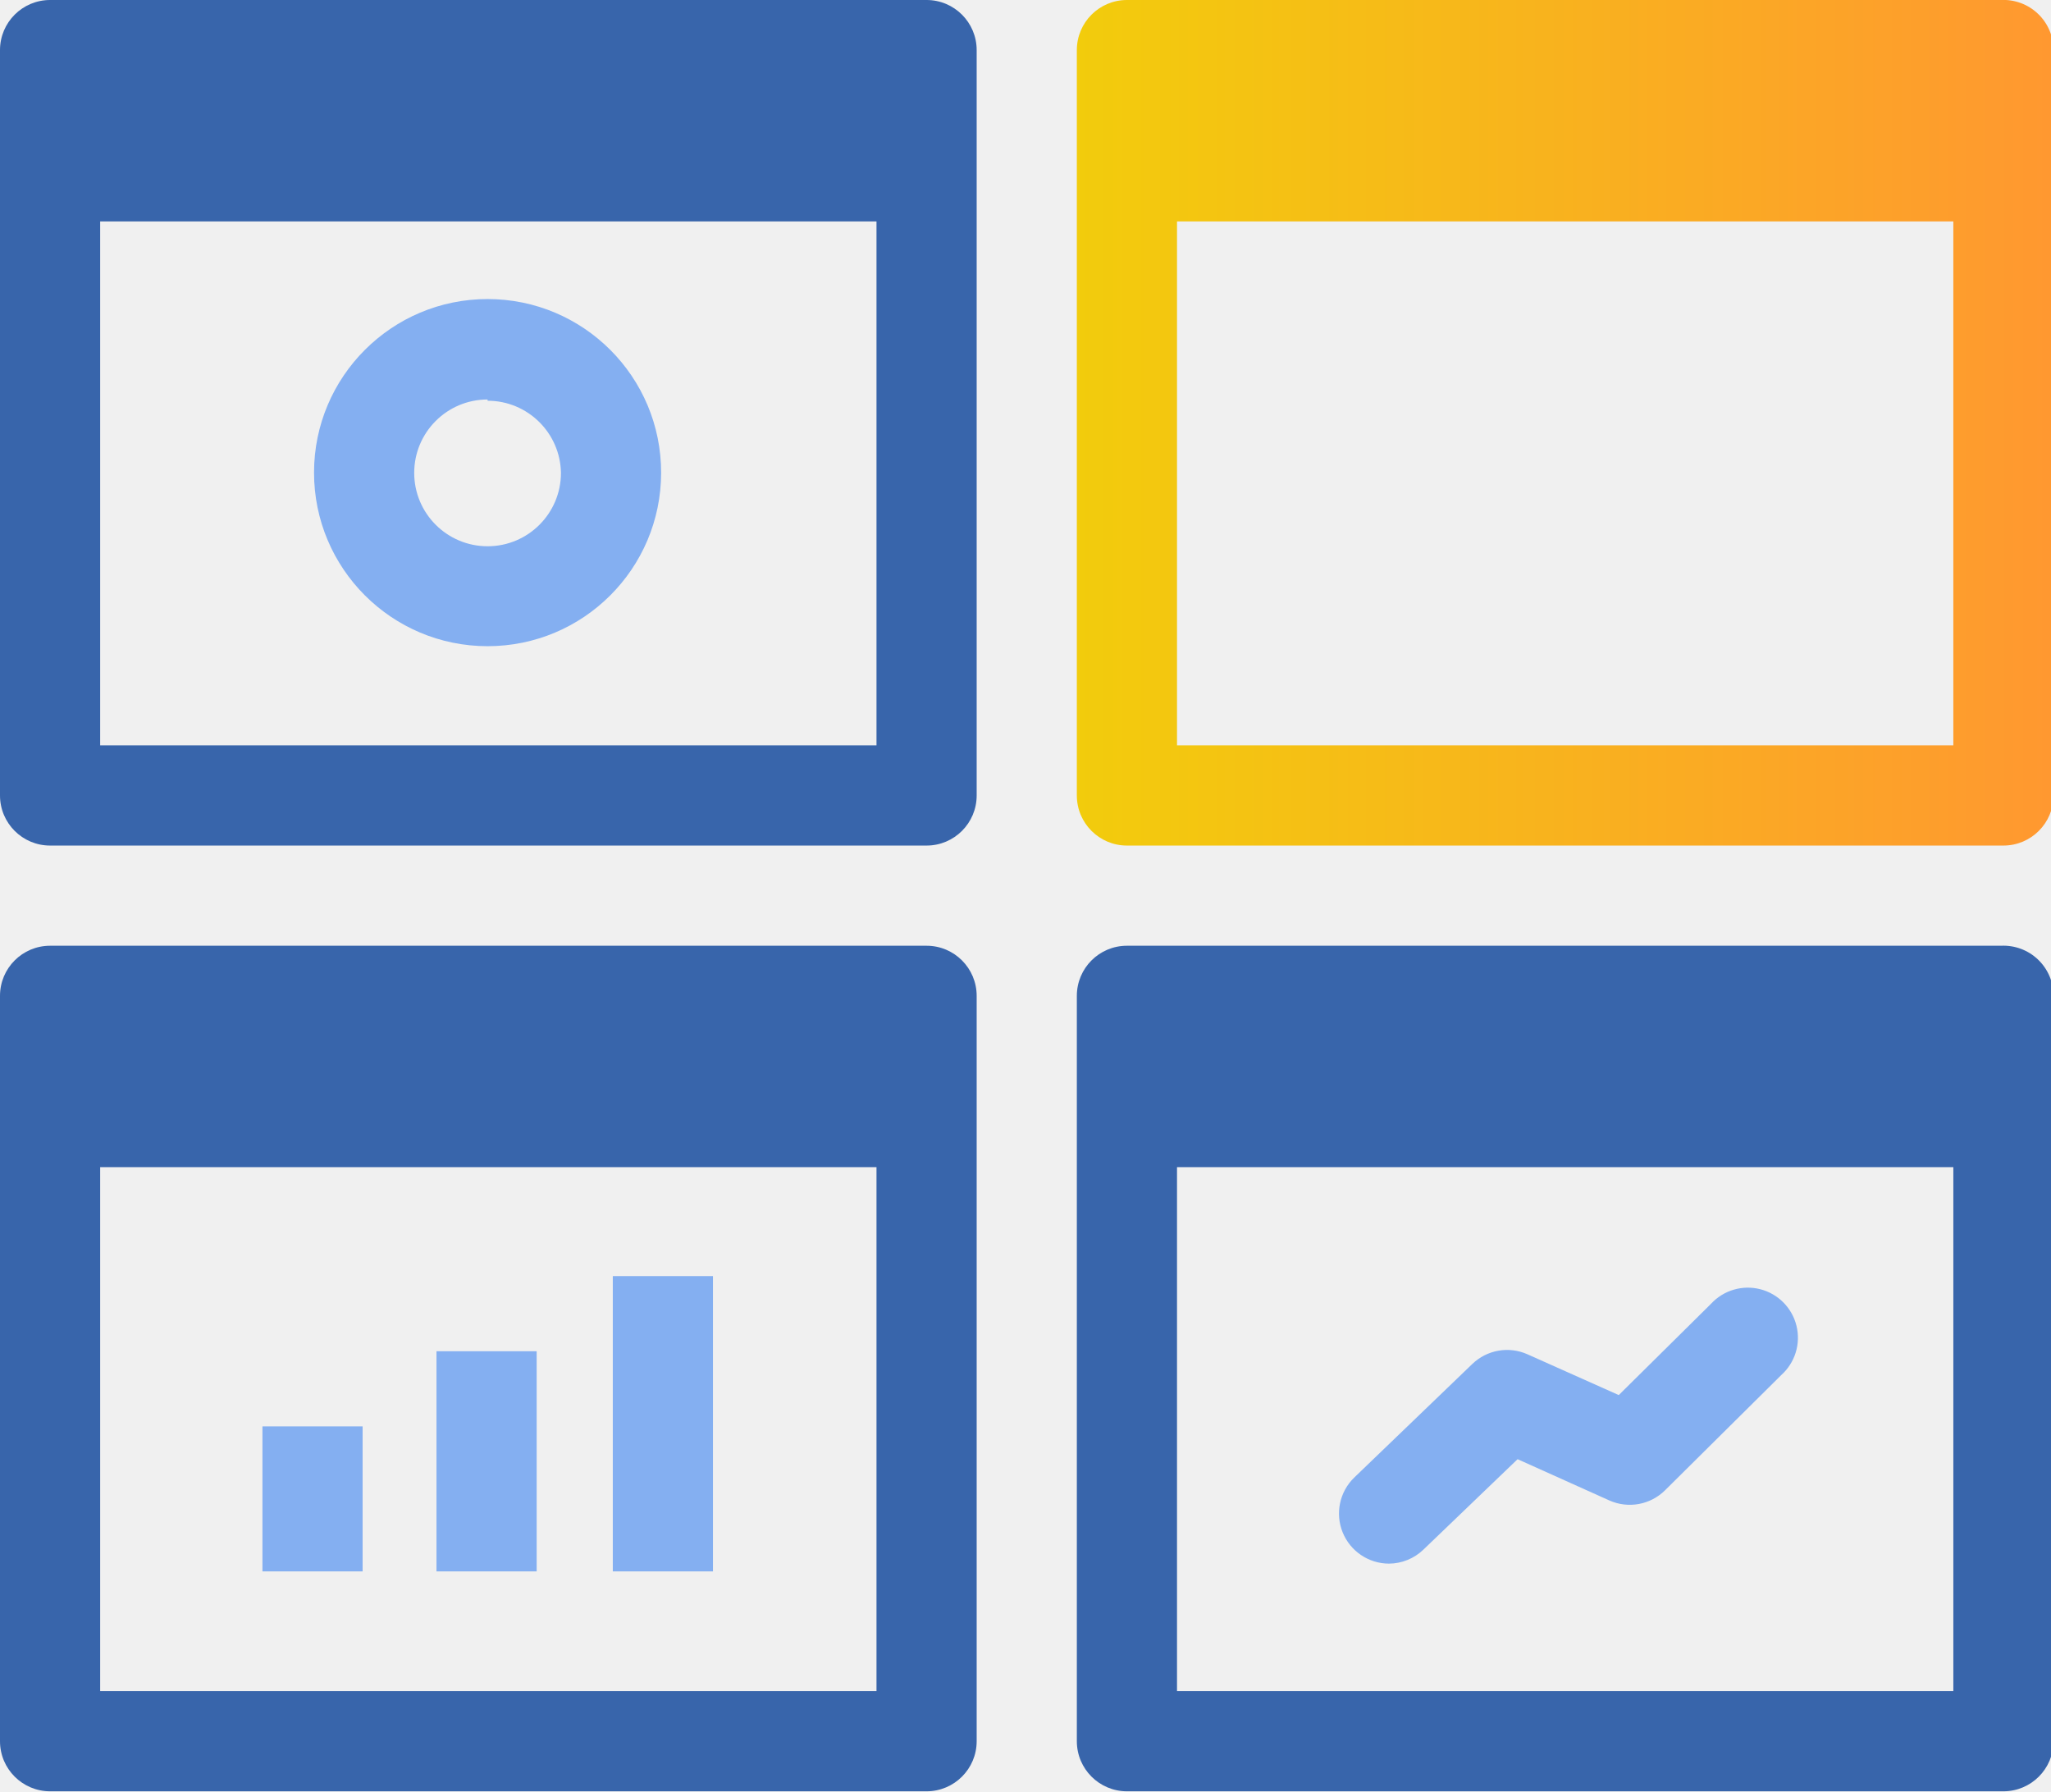
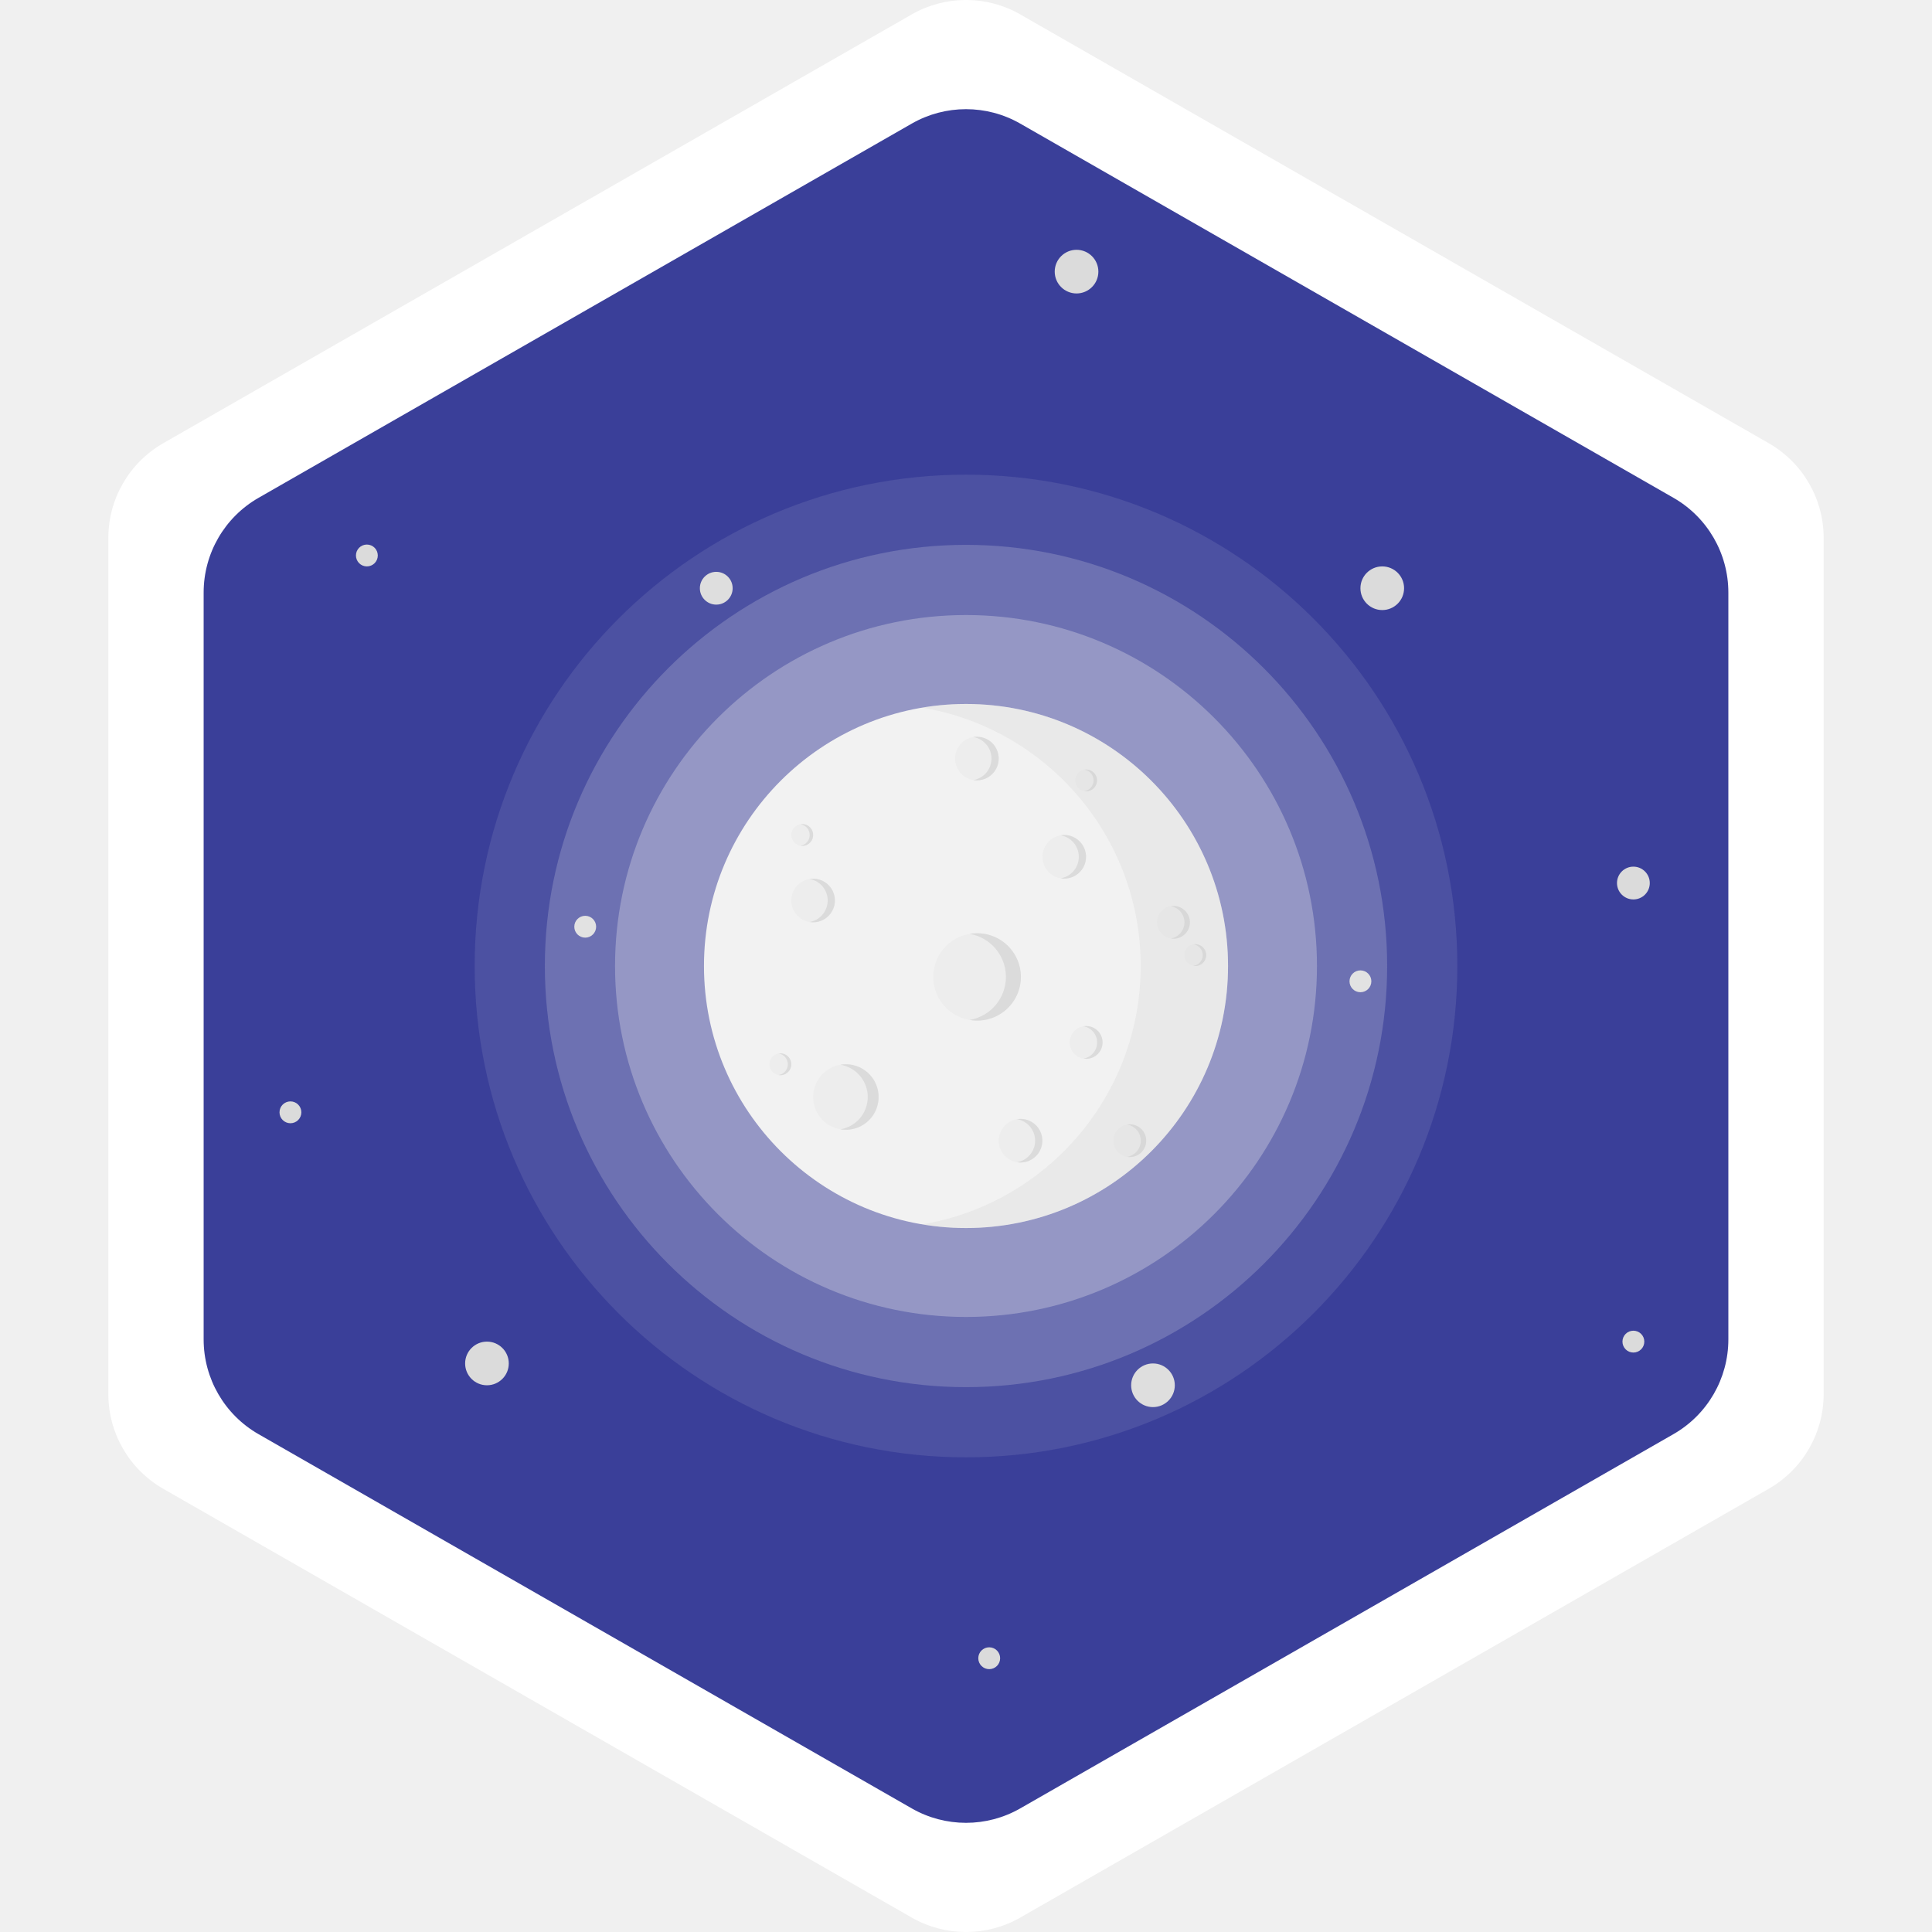
- <svg xmlns="http://www.w3.org/2000/svg" viewBox="0 0 81.9 71.52">
-   <defs>
-     <style>.cls-1{fill:#84aff1;}.cls-2{fill:#3865ab;}.cls-3{fill:url(#linear-gradient);}</style>
-     <linearGradient id="linear-gradient" x1="42.95" y1="16.88" x2="81.9" y2="16.88" gradientUnits="userSpaceOnUse">
-       <stop offset="0" stop-color="#f2cc0c" />
-       <stop offset="1" stop-color="#ff9830" />
-     </linearGradient>
-   </defs>
-   <g id="Layer_2" data-name="Layer 2">
-     <g id="Layer_1-2" data-name="Layer 1">
-       <path class="cls-1" d="M55.46,62.43A2,2,0,0,1,54.07,59l4.72-4.54a2,2,0,0,1,2.2-.39l3.65,1.63,3.68-3.64a2,2,0,1,1,2.81,2.84l-4.64,4.6a2,2,0,0,1-2.22.41L60.6,58.26l-3.76,3.61A2,2,0,0,1,55.46,62.43Z" />
-       <path class="cls-2" d="M37,0H2A2,2,0,0,0,0,2V31.76a2,2,0,0,0,2,2H37a2,2,0,0,0,2-2V2A2,2,0,0,0,37,0ZM4,29.76V8.84H35V29.76Z" />
-       <path class="cls-3" d="M79.9,0H45a2,2,0,0,0-2,2V31.76a2,2,0,0,0,2,2h35a2,2,0,0,0,2-2V2A2,2,0,0,0,79.9,0ZM47,29.76V8.84h31V29.76Z" />
-       <path class="cls-2" d="M37,37.76H2a2,2,0,0,0-2,2V69.52a2,2,0,0,0,2,2H37a2,2,0,0,0,2-2V39.76A2,2,0,0,0,37,37.76ZM4,67.52V46.6H35V67.52Z" />
-       <path class="cls-2" d="M79.9,37.76H45a2,2,0,0,0-2,2V69.52a2,2,0,0,0,2,2h35a2,2,0,0,0,2-2V39.76A2,2,0,0,0,79.9,37.76ZM47,67.52V46.6h31V67.52Z" />
-       <rect class="cls-1" x="10.48" y="56.95" width="4" height="5.79" />
-       <rect class="cls-1" x="17.43" y="53.95" width="4" height="8.79" />
-       <rect class="cls-1" x="24.47" y="50.95" width="4" height="11.79" />
-       <path class="cls-1" d="M19.47,25.8a6.93,6.93,0,1,1,6.93-6.92A6.93,6.93,0,0,1,19.47,25.8Zm0-9.85a2.93,2.93,0,1,0,2.93,2.93A2.93,2.93,0,0,0,19.47,16Z" />
-     </g>
-   </g>
+ <svg xmlns="http://www.w3.org/2000/svg" viewBox="0 0 64 64" id="moon">
+   <path fill="#fff" d="M5.408 14.682 30.202.478a3.617 3.617 0 0 1 3.596 0l24.794 14.204a3.616 3.616 0 0 1 1.819 3.138v28.359a3.615 3.615 0 0 1-1.819 3.138L33.798 63.522a3.617 3.617 0 0 1-3.596 0L5.408 49.318a3.616 3.616 0 0 1-1.819-3.138V17.821c0-1.297.694-2.494 1.819-3.139z" />
+   <path fill="#3a3f99" d="M8.565 16.491 30.202 4.095a3.617 3.617 0 0 1 3.596 0L55.435 16.49a3.616 3.616 0 0 1 1.819 3.138V44.37a3.615 3.615 0 0 1-1.819 3.138L33.798 59.905a3.617 3.617 0 0 1-3.596 0L8.565 47.509a3.616 3.616 0 0 1-1.819-3.138V19.629c0-1.297.694-2.494 1.819-3.138z" />
+   <circle cx="19.386" cy="30.699" r=".362" fill="#dbdbdb" />
+   <circle cx="23.727" cy="19.486" r=".543" fill="#dbdbdb" />
+   <circle cx="45.066" cy="32.507" r=".362" fill="#dbdbdb" />
+   <circle cx="38.194" cy="45.889" r=".723" fill="#dbdbdb" />
+   <circle cx="32" cy="32" r="16.276" fill="#f2f2f2" opacity=".1" />
+   <circle cx="32" cy="32" r="13.951" fill="#f2f2f2" opacity=".2" />
+   <circle cx="32" cy="32" r="11.626" fill="#f2f2f2" opacity=".3" />
+   <circle cx="32" cy="32" r="8.68" fill="#f2f2f2" />
+   <circle cx="32.362" cy="32.362" r="1.447" fill="#ededed" />
+   <path fill="#dbdbdb" d="M32.362 30.915a1.47 1.47 0 0 0-.241.02 1.447 1.447 0 0 1 0 2.852 1.447 1.447 0 1 0 .241-2.872z" />
+   <circle cx="28.021" cy="36.34" r="1.085" fill="#ededed" />
+   <path fill="#dbdbdb" d="M28.021 35.255c-.062 0-.122.005-.181.015a1.085 1.085 0 0 1 0 2.14 1.085 1.085 0 1 0 .181-2.155z" />
+   <circle cx="33.808" cy="37.787" r=".723" fill="#ededed" />
+   <path fill="#dbdbdb" d="M33.808 37.064a.812.812 0 0 0-.121.01.723.723 0 0 1 0 1.426.723.723 0 1 0 .121-1.436z" />
+   <circle cx="32.362" cy="25.128" r=".723" fill="#ededed" />
+   <path fill="#dbdbdb" d="M32.362 24.405a.812.812 0 0 0-.121.01.723.723 0 0 1 0 1.426.723.723 0 1 0 .121-1.436z" />
+   <circle cx="35.255" cy="28.383" r=".723" fill="#ededed" />
+   <path fill="#dbdbdb" d="M35.255 27.66a.812.812 0 0 0-.121.01.723.723 0 0 1 0 1.426.723.723 0 1 0 .121-1.436z" />
+   <circle cx="35.979" cy="34.532" r=".543" fill="#ededed" />
+   <path fill="#dbdbdb" d="M35.979 33.989a.529.529 0 0 0-.09.008.542.542 0 0 1 0 1.07.543.543 0 1 0 .09-1.078z" />
+   <circle cx="37.425" cy="37.787" r=".543" fill="#ededed" />
+   <path fill="#dbdbdb" d="M37.425 37.244a.529.529 0 0 0-.09.008.542.542 0 0 1 0 1.07.543.543 0 1 0 .09-1.078z" />
+   <circle cx="25.851" cy="35.255" r=".362" fill="#ededed" />
+   <path fill="#dbdbdb" d="M25.851 34.893a.383.383 0 0 0-.06.005.361.361 0 0 1 0 .714.362.362 0 1 0 .06-.719z" />
+   <circle cx="26.936" cy="29.83" r=".723" fill="#ededed" />
+   <path fill="#dbdbdb" d="M26.936 29.107a.812.812 0 0 0-.121.01.723.723 0 0 1 0 1.426.723.723 0 1 0 .121-1.436z" />
+   <circle cx="38.872" cy="30.553" r=".543" fill="#ededed" />
+   <path fill="#dbdbdb" d="M38.872 30.011a.529.529 0 0 0-.09.008.542.542 0 0 1 0 1.07.543.543 0 1 0 .09-1.078z" />
+   <circle cx="26.575" cy="27.66" r=".362" fill="#ededed" />
+   <path fill="#dbdbdb" d="M26.575 27.298a.383.383 0 0 0-.06.005.361.361 0 0 1 0 .714.362.362 0 1 0 .06-.719z" />
+   <circle cx="39.595" cy="31.638" r=".362" fill="#ededed" />
+   <path fill="#dbdbdb" d="M39.595 31.277a.383.383 0 0 0-.06.005.361.361 0 0 1 0 .714.362.362 0 1 0 .06-.719z" />
+   <circle cx="35.979" cy="25.851" r=".362" fill="#ededed" />
+   <path fill="#dbdbdb" d="M35.979 25.49a.383.383 0 0 0-.06.005.361.361 0 0 1 0 .714.362.362 0 1 0 .06-.719z" />
+   <path fill="#cecece" d="M32 23.32c-.493 0-.976.043-1.447.122 4.105.689 7.234 4.257 7.234 8.558s-3.129 7.869-7.234 8.558A8.68 8.68 0 0 0 40.68 32 8.68 8.68 0 0 0 32 23.32z" opacity=".25" />
+   <circle cx="12.153" cy="18.401" r=".362" fill="#dbdbdb" />
+   <circle cx="54.108" cy="29.252" r=".543" fill="#dbdbdb" />
+   <circle cx="45.789" cy="19.486" r=".723" fill="#dbdbdb" />
+   <circle cx="16.131" cy="45.166" r=".723" fill="#dbdbdb" />
+   <circle cx="35.662" cy="8.998" r=".723" fill="#dbdbdb" />
+   <circle cx="54.108" cy="44.443" r=".362" fill="#dbdbdb" />
+   <circle cx="9.621" cy="36.847" r=".362" fill="#dbdbdb" />
+   <circle cx="32.769" cy="54.931" r=".362" fill="#dbdbdb" />
</svg>
